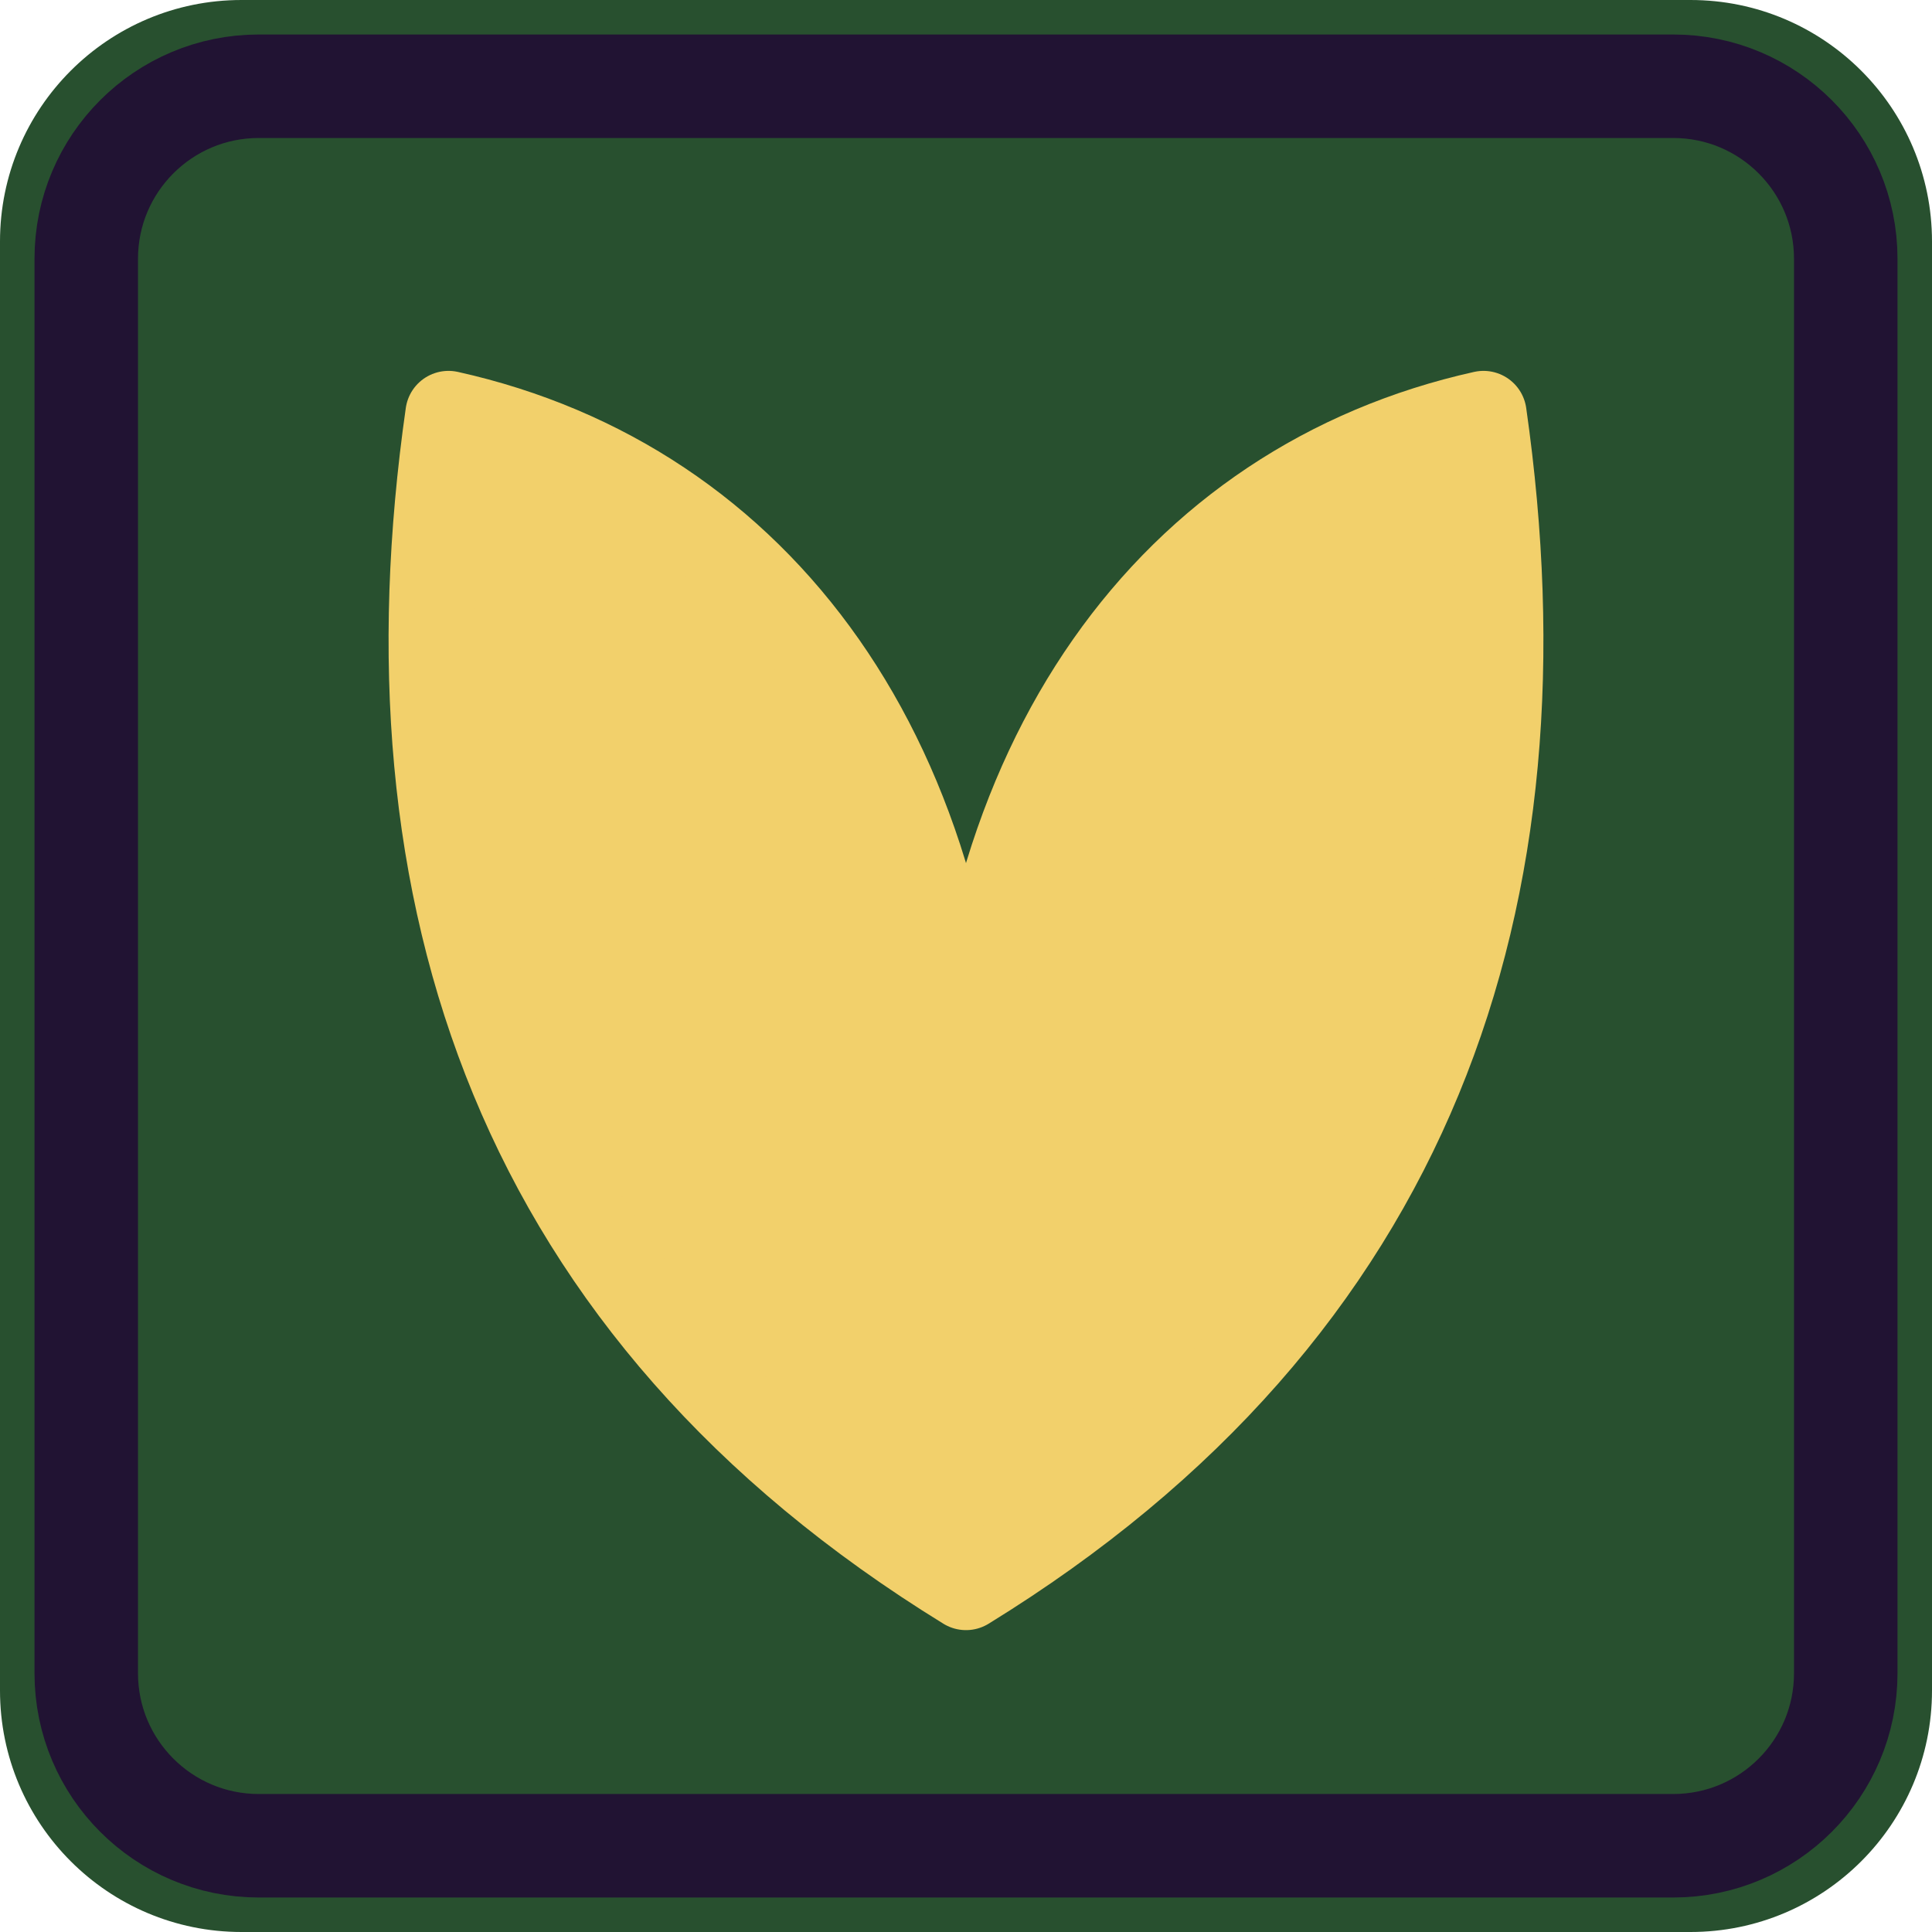
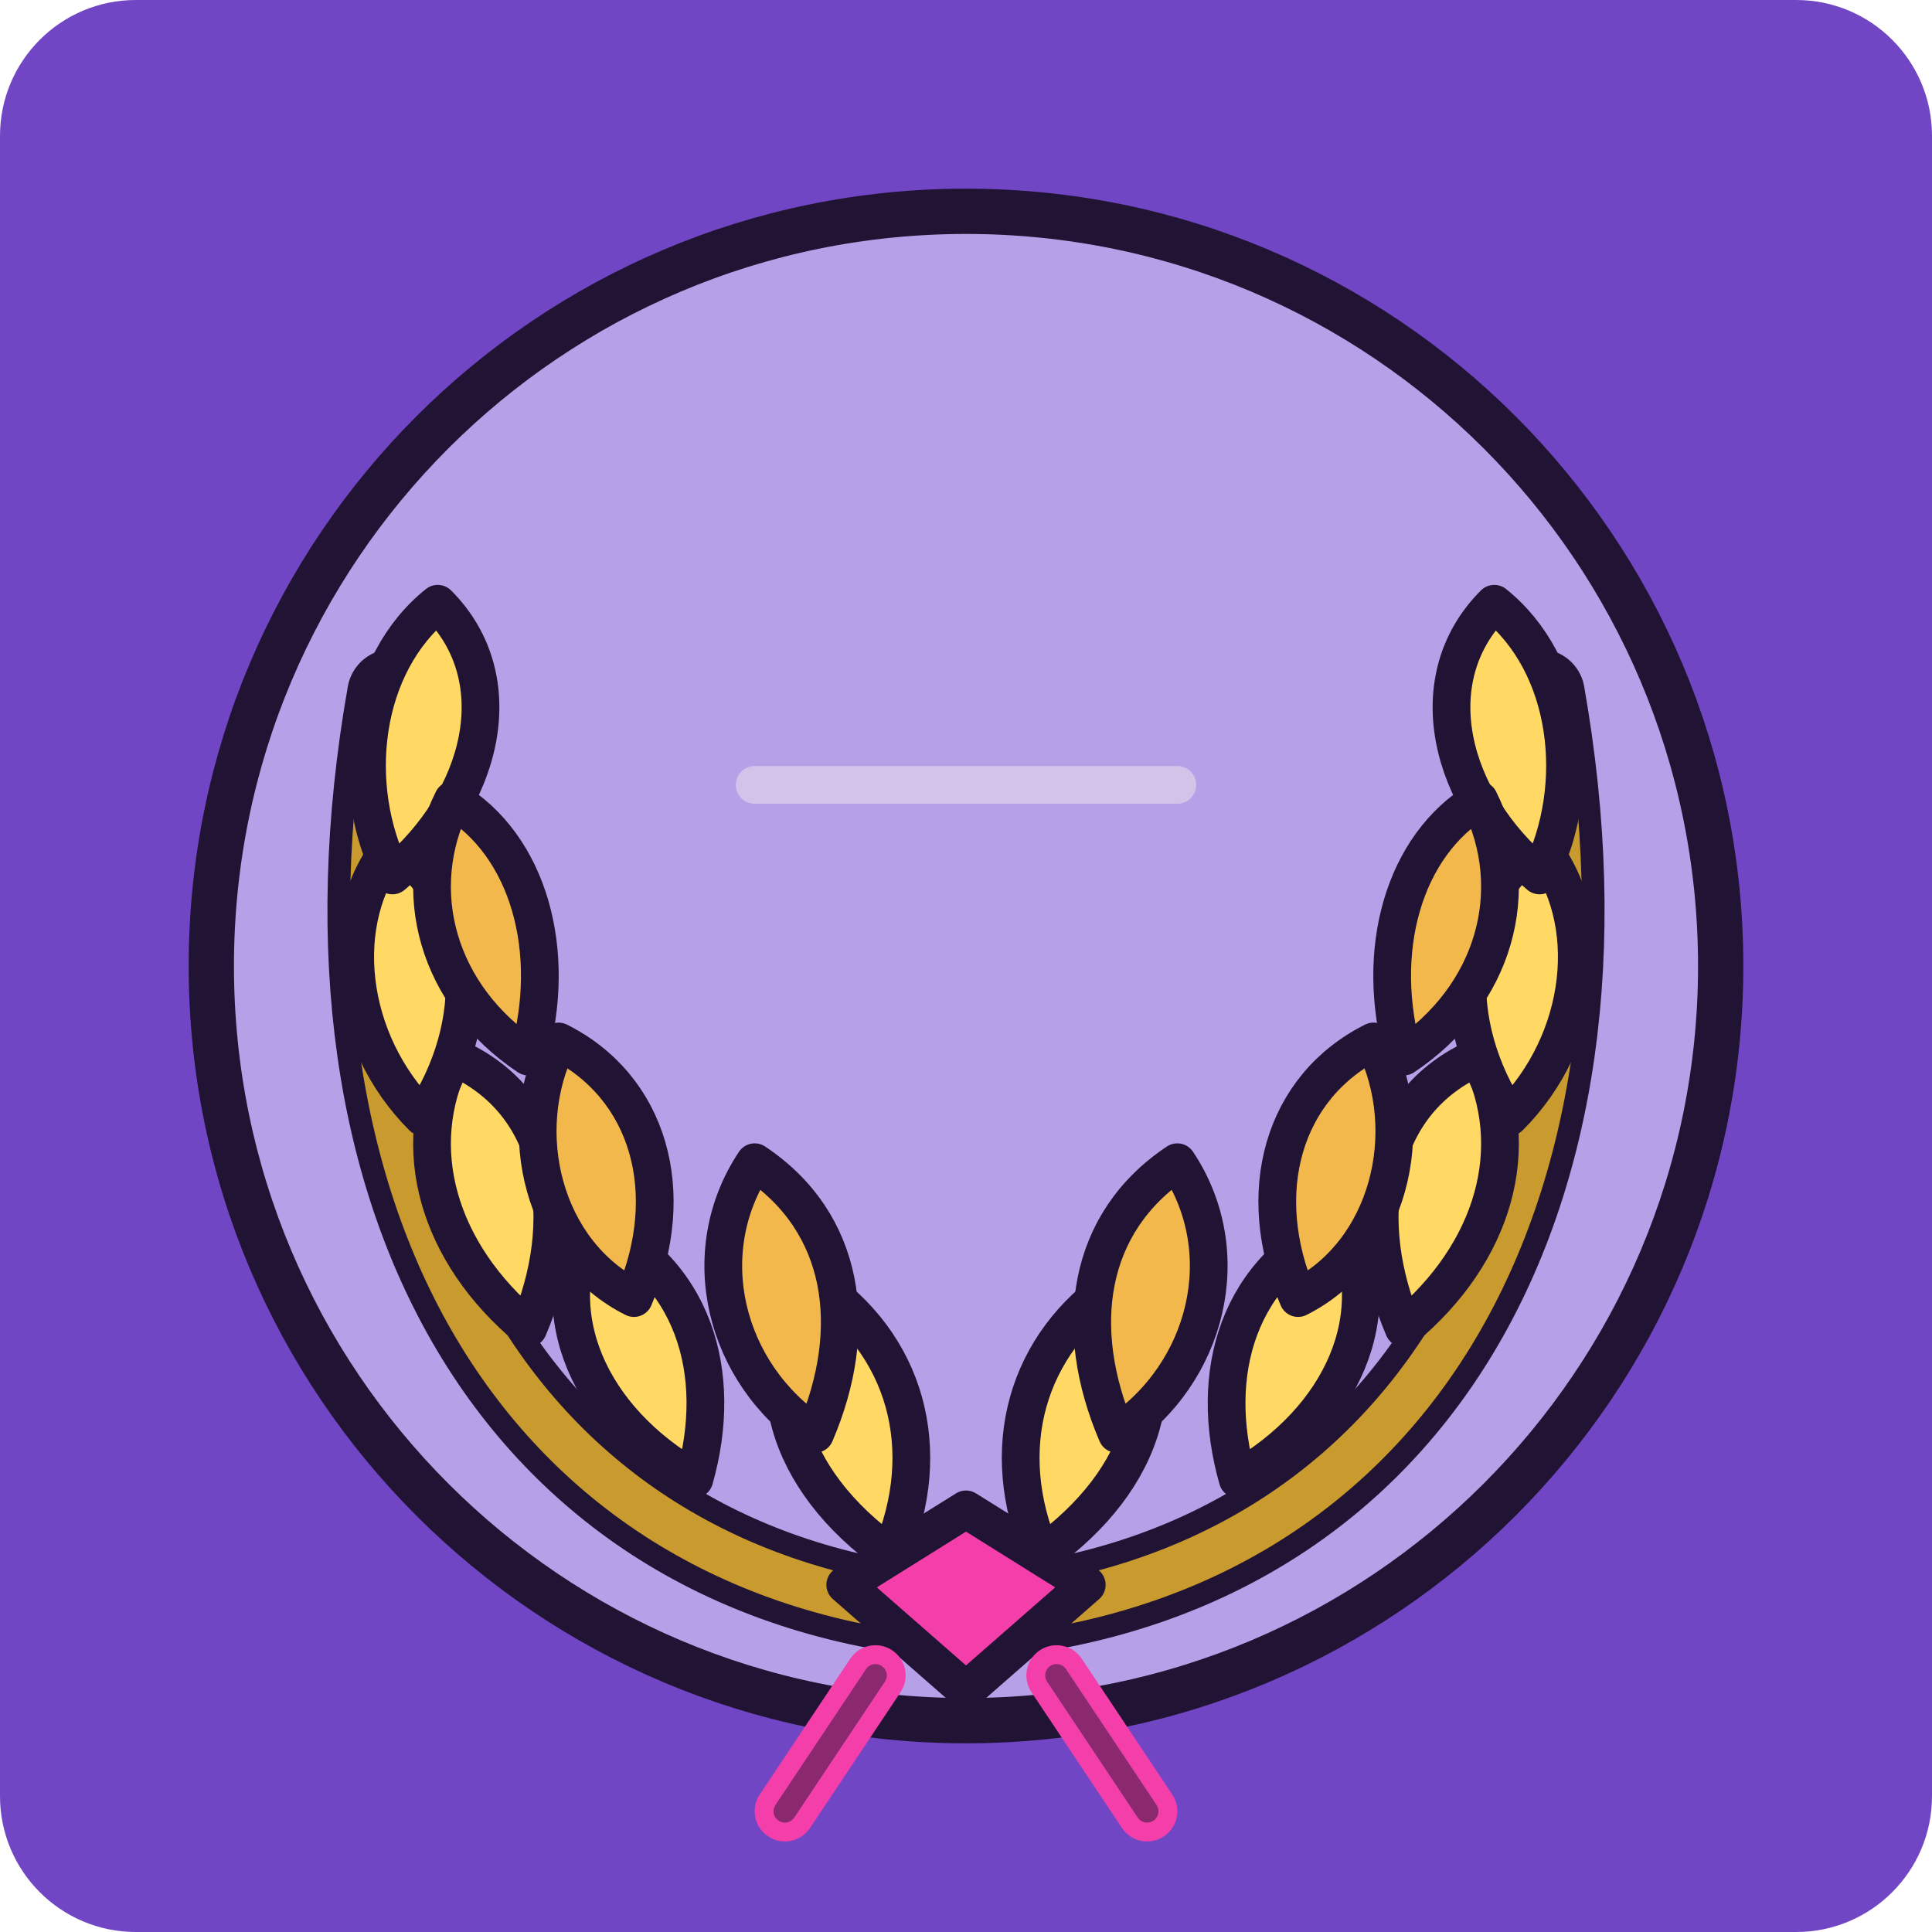
- <svg xmlns="http://www.w3.org/2000/svg" viewBox="0 0 112 112" width="112" height="112" role="img" aria-label="Laurel">
-   <rect width="112" height="112" rx="14" fill="#28502F" />
-   <rect x="5" y="5" width="102" height="102" rx="10" fill="none" stroke="#211333" stroke-width="6" />
-   <g fill="#F2D06B" stroke="#F2D06B" stroke-width="5" stroke-linecap="round" stroke-linejoin="round">
-     <path d="M56 92C30 76 22 52 26 24c18 4 30 20 30 44 0-24 12-40 30-44 4 28-4 52-30 68z" />
+ <svg xmlns="http://www.w3.org/2000/svg" viewBox="0 0 256 256" width="256" height="256" role="img" aria-label="Golden laurel wreath">
+   <rect width="256" height="256" rx="18" fill="#7146C5" />
+   <circle cx="128" cy="128" r="100" fill="#B6A1E8" stroke="#211333" stroke-width="6" />
+   <path d="M128 214 C70 210 40 160 52 92" fill="none" stroke="#211333" stroke-width="12" stroke-linecap="round" />
+   <path d="M128 214 C186 210 216 160 204 92" fill="none" stroke="#211333" stroke-width="12" stroke-linecap="round" />
+   <path d="M128 214 C70 210 40 160 52 92" fill="none" stroke="#C99A2E" stroke-width="6" stroke-linecap="round" />
+   <path d="M128 214 C186 210 216 160 204 92" fill="none" stroke="#C99A2E" stroke-width="6" stroke-linecap="round" />
+   <g fill="#FFD963" stroke="#211333" stroke-width="5" stroke-linejoin="round">
+     <path d="M118 206 C104 196 100 182 108 170 C120 178 124 192 118 206 Z" />
+     <path d="M92 196 C78 188 72 174 78 162 C92 168 96 182 92 196 Z" />
+     <path d="M70 176 C58 166 54 152 60 140 C74 146 76 162 70 176 Z" />
+     <path d="M56 148 C46 138 44 122 52 112 C64 120 64 136 56 148 Z" />
+     <path d="M52 116 C46 104 48 88 58 80 C68 90 64 106 52 116 Z" />
+     <path d="M108 190 C114 176 112 162 100 154 C92 166 96 182 108 190 Z" fill="#F3B84B" />
+     <path d="M84 172 C90 158 86 144 74 138 C68 150 72 166 84 172 Z" fill="#F3B84B" />
+     <path d="M70 140 C74 126 70 112 60 106 C54 118 58 132 70 140 Z" fill="#F3B84B" />
  </g>
+   <g fill="#FFD963" stroke="#211333" stroke-width="5" stroke-linejoin="round">
+     <path d="M138 206 C152 196 156 182 148 170 C136 178 132 192 138 206 Z" />
+     <path d="M164 196 C178 188 184 174 178 162 C164 168 160 182 164 196 Z" />
+     <path d="M186 176 C198 166 202 152 196 140 C182 146 180 162 186 176 Z" />
+     <path d="M200 148 C210 138 212 122 204 112 C192 120 192 136 200 148 Z" />
+     <path d="M204 116 C210 104 208 88 198 80 C188 90 192 106 204 116 Z" />
+     <path d="M148 190 C142 176 144 162 156 154 C164 166 160 182 148 190 Z" fill="#F3B84B" />
+     <path d="M172 172 C166 158 170 144 182 138 C188 150 184 166 172 172 Z" fill="#F3B84B" />
+     <path d="M186 140 C182 126 186 112 196 106 C202 118 198 132 186 140 Z" fill="#F3B84B" />
+   </g>
+   <path d="M112 210 L128 224 L144 210 L128 200 Z" fill="#F43FAB" stroke="#211333" stroke-width="5" stroke-linejoin="round" />
+   <path d="M116 222 L104 240 M140 222 L152 240" stroke="#F43FAB" stroke-width="8" stroke-linecap="round" />
+   <path d="M116 222 L104 240 M140 222 L152 240" stroke="#211333" stroke-width="3" stroke-linecap="round" opacity="0.5" />
+   <path d="M100 104 L156 104" stroke="#FFF5E9" stroke-width="5" stroke-linecap="round" opacity="0.4" />
</svg>
